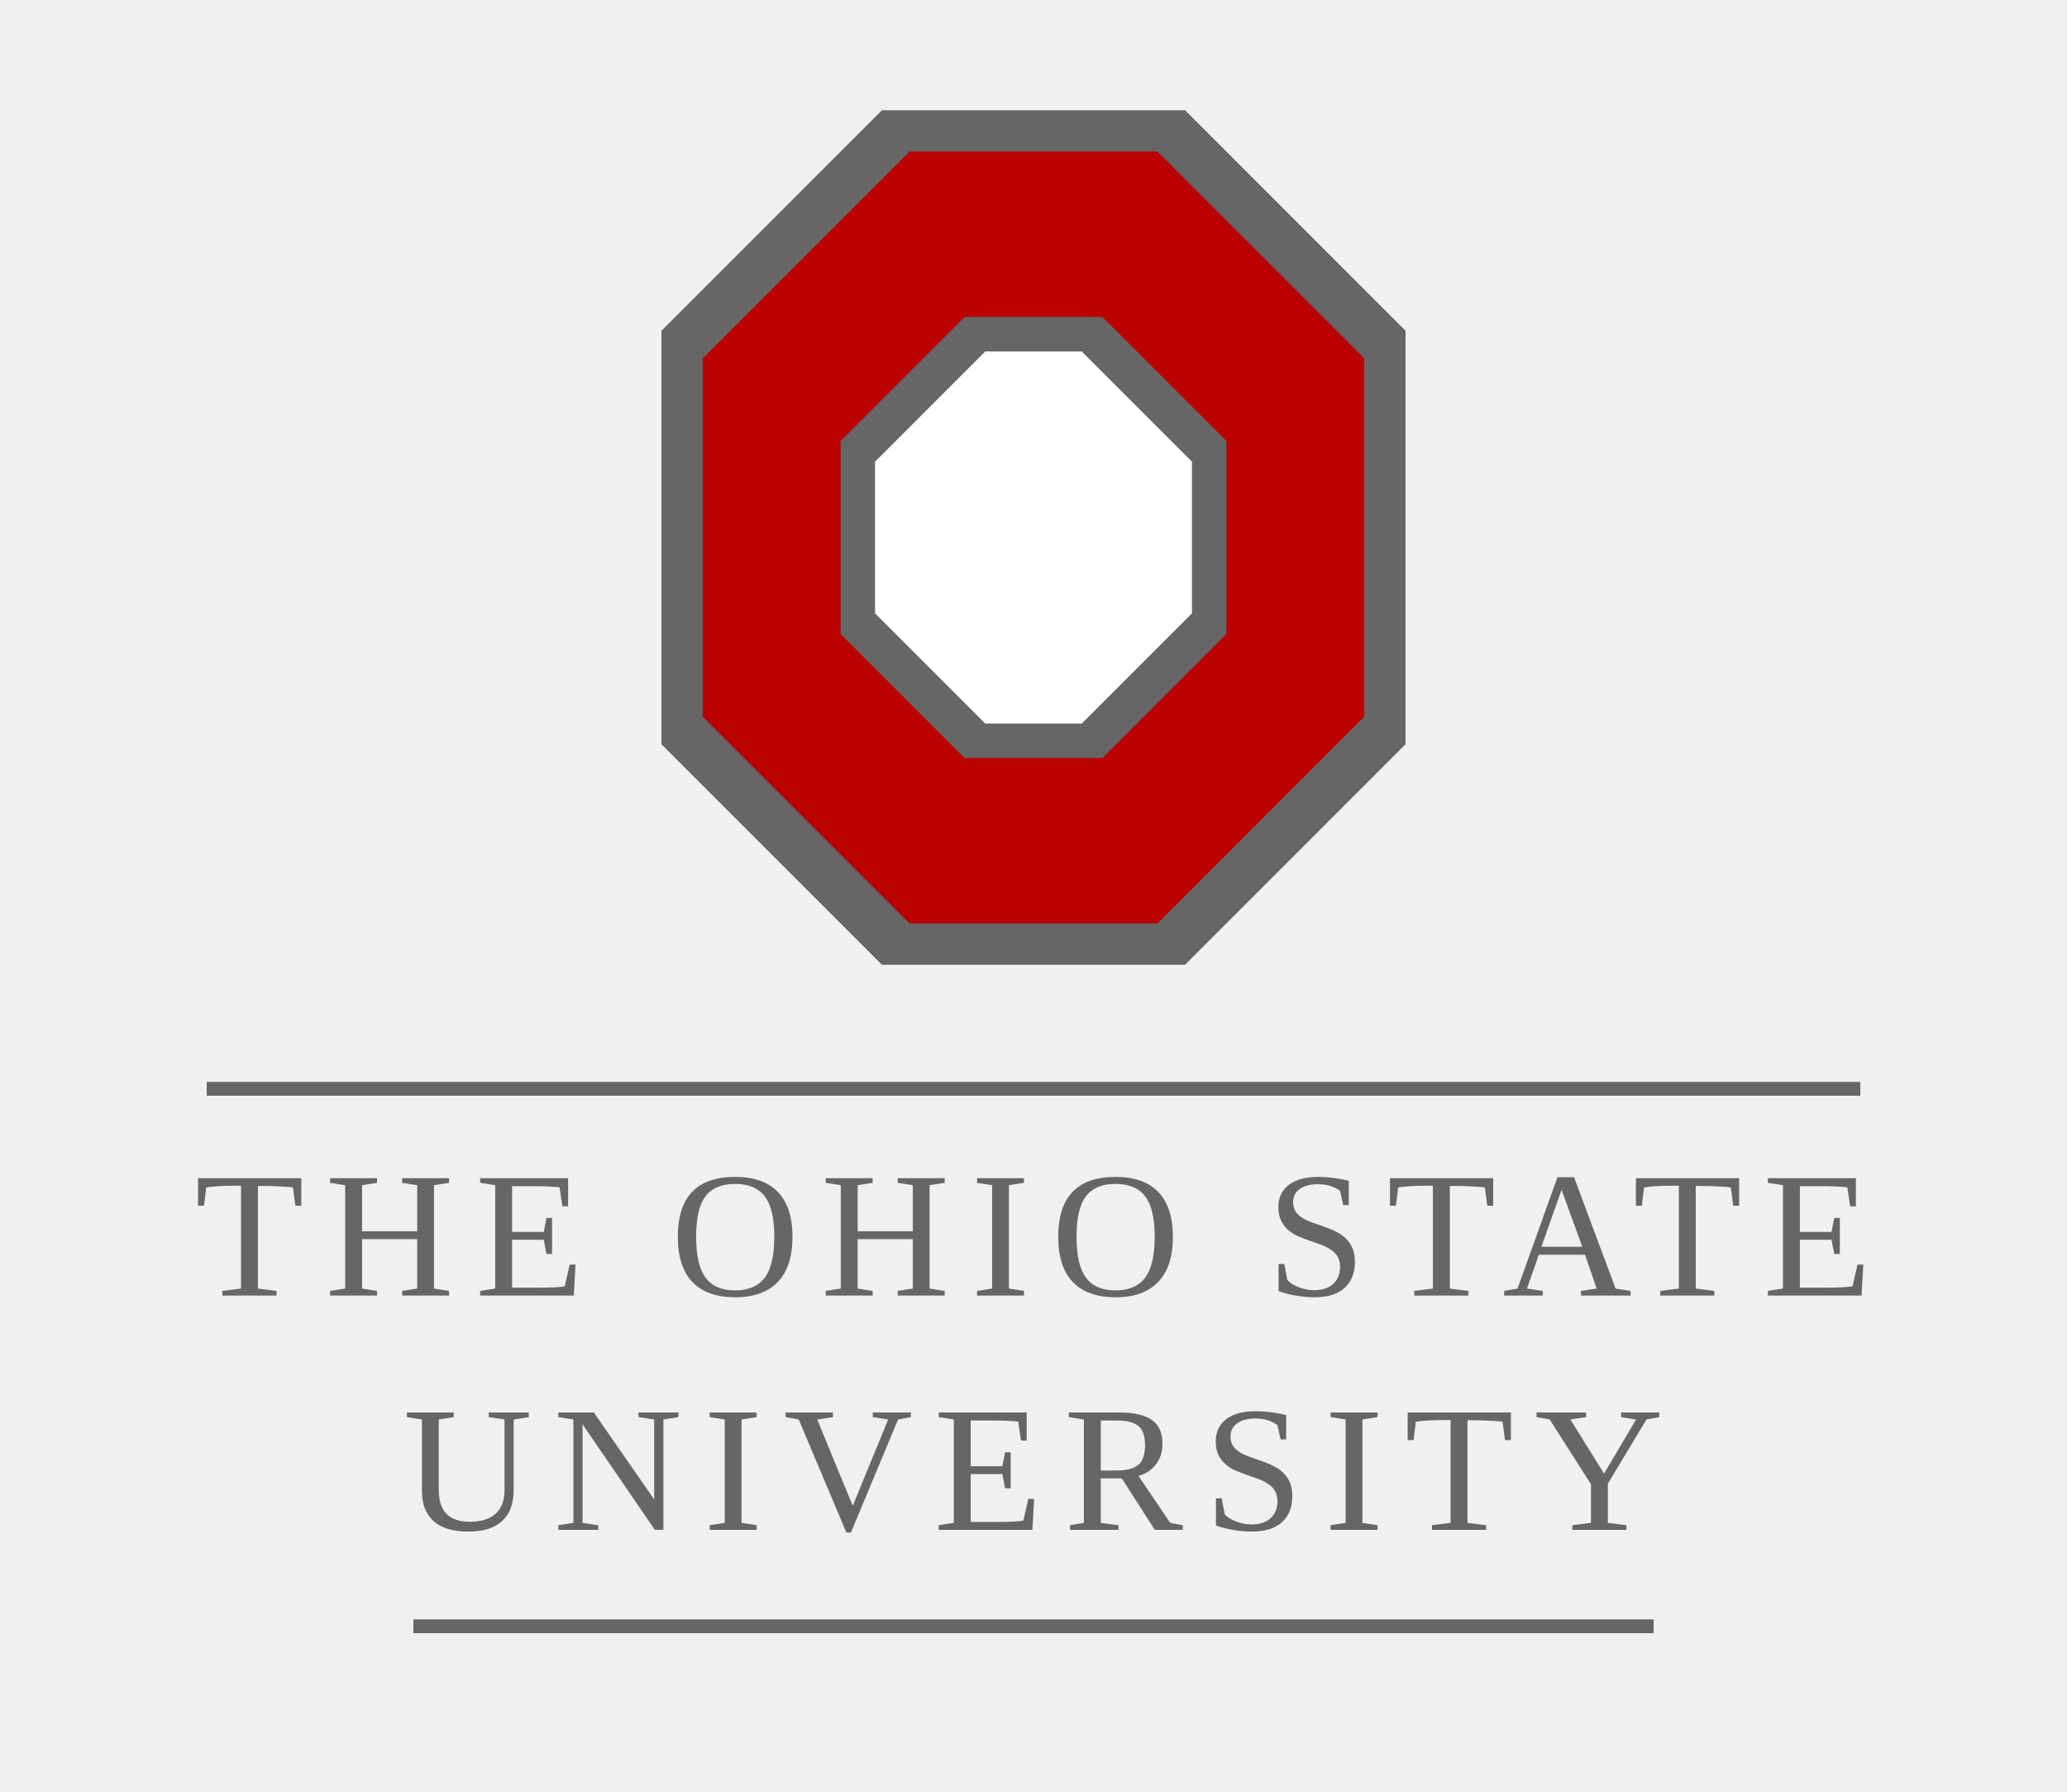
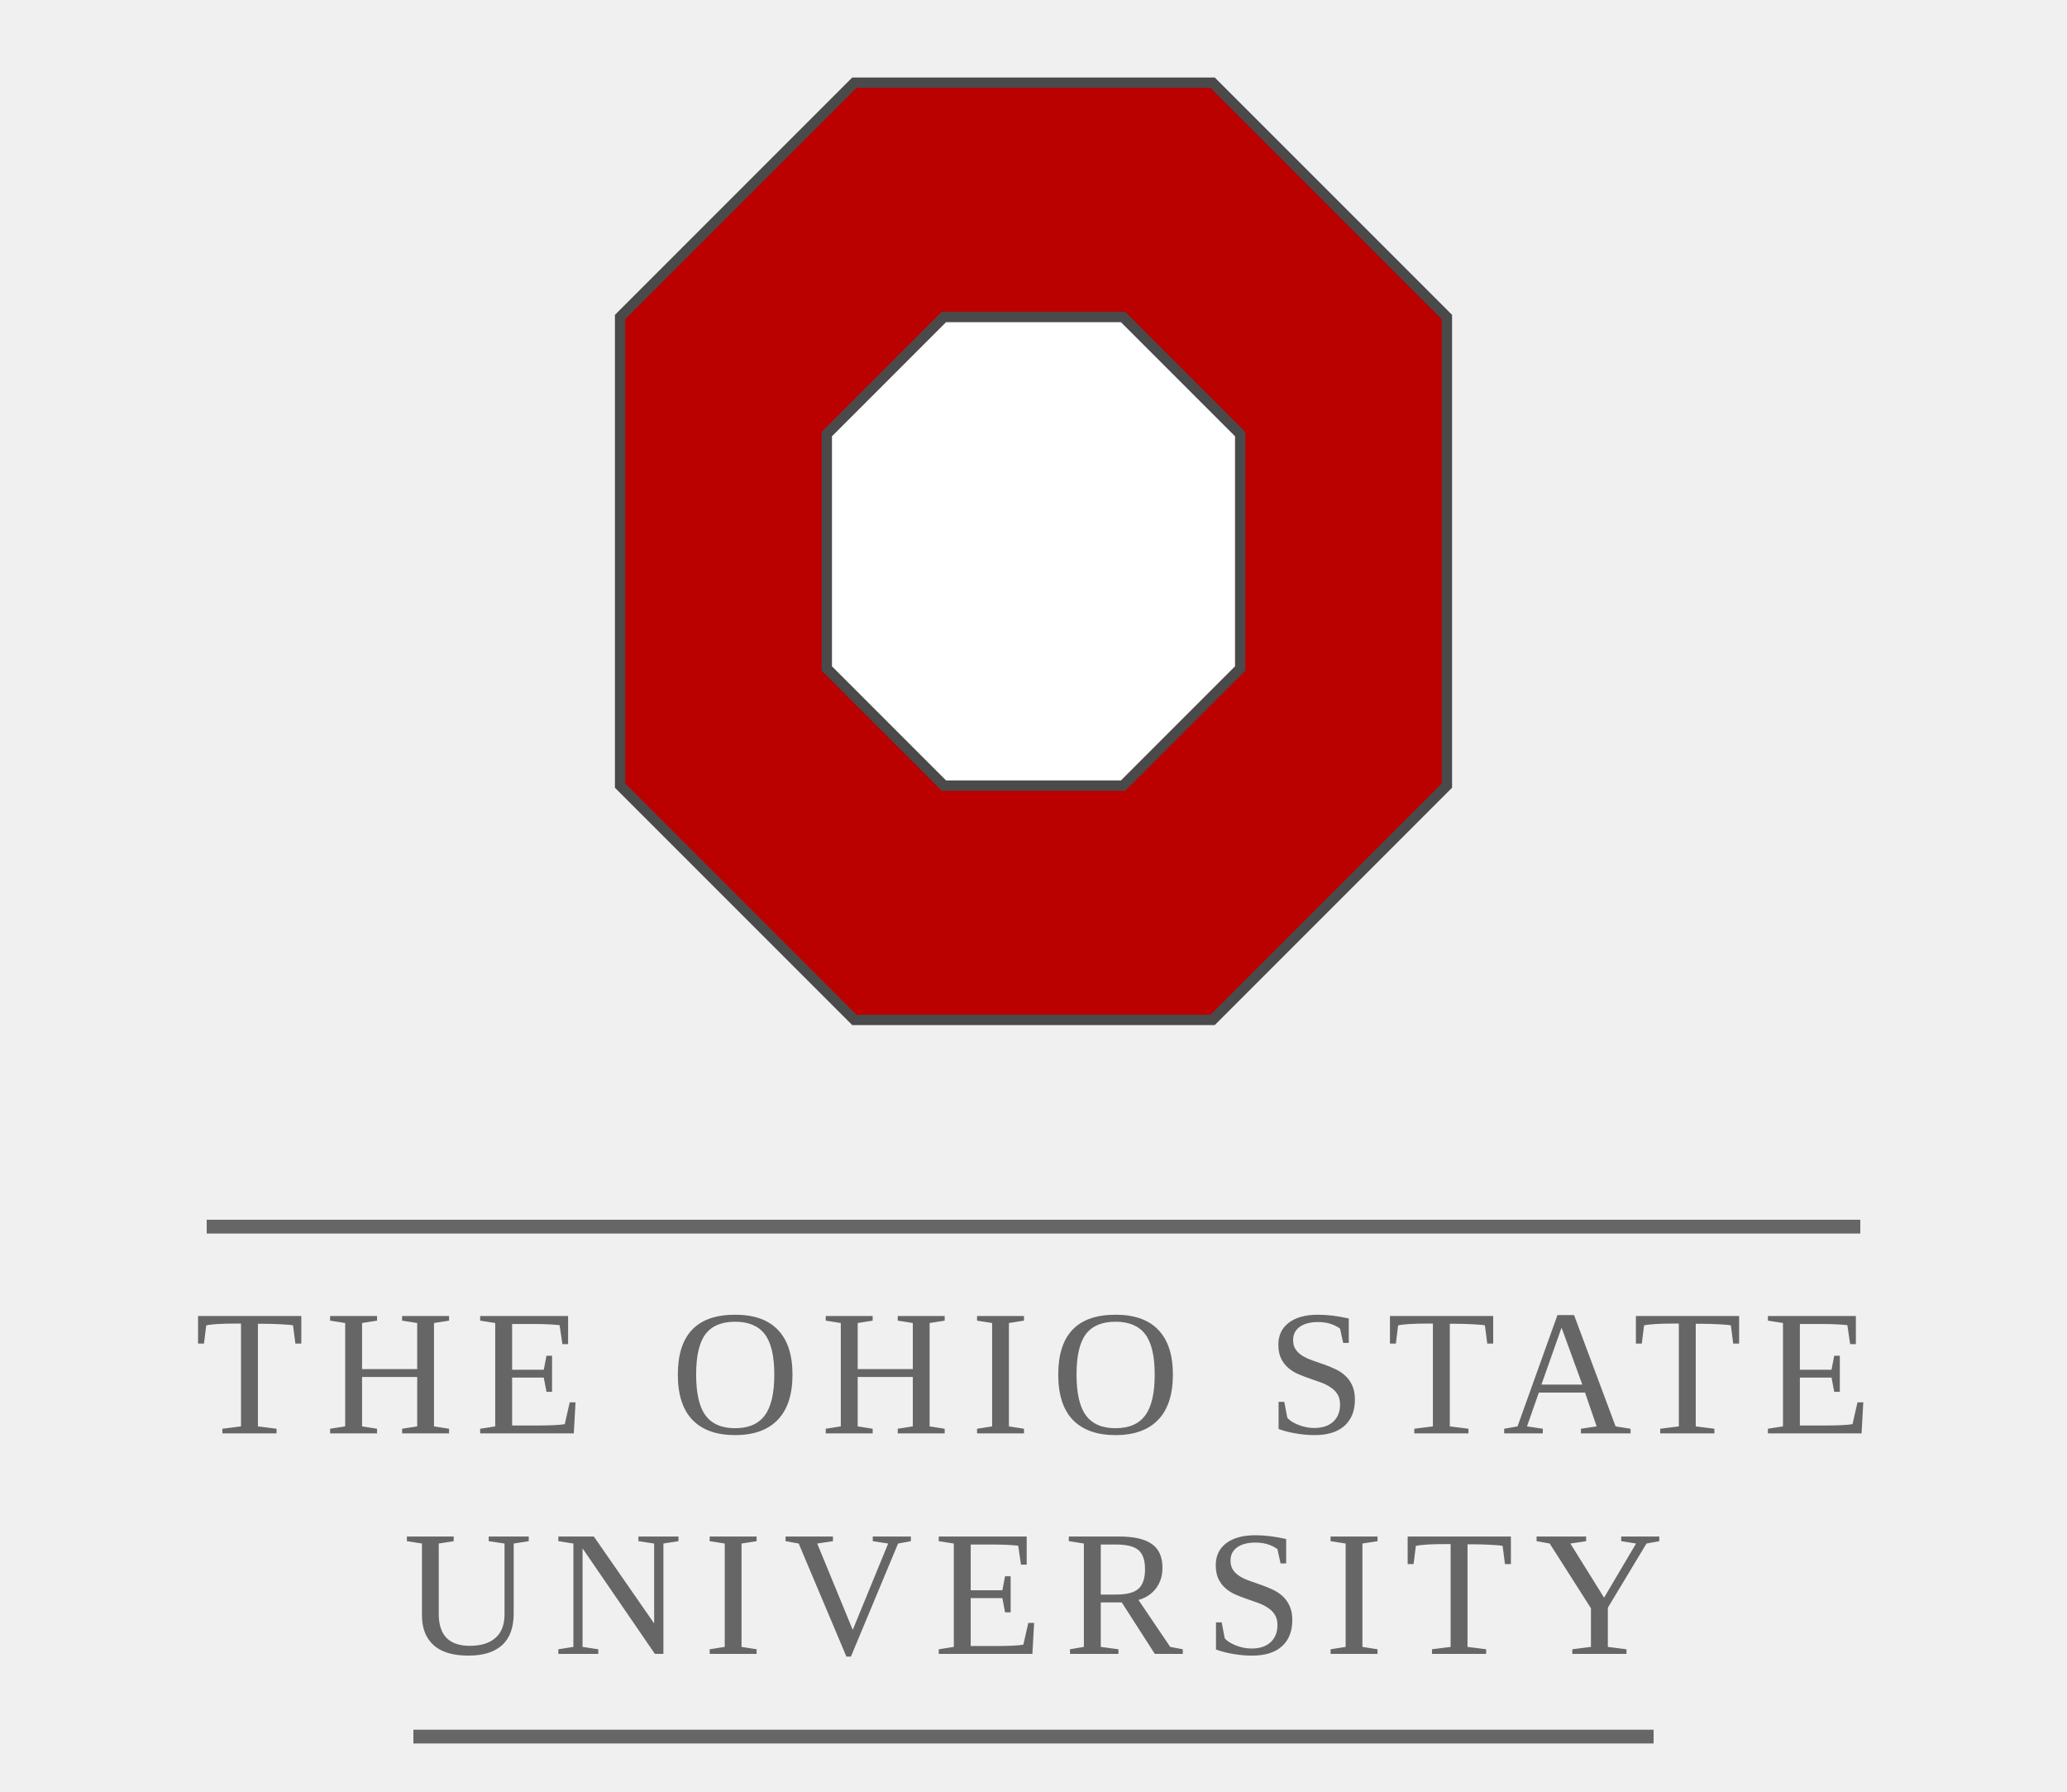
<svg xmlns="http://www.w3.org/2000/svg" viewBox="0 0 300 260">
-   <g transform="translate(150, 78)">
-     <path d="M-22,-62 L22,-62 L54,-30 L54,30 L22,62 L-22,62 L-54,30 L-54,-30 Z" fill="#666666" />
-     <path d="M-18,-56 L18,-56 L48,-26 L48,26 L18,56 L-18,56 L-48,26 L-48,-26 Z" fill="#BB0000" />
-     <path d="M-10,-32 L10,-32 L28,-14 L28,14 L10,32 L-10,32 L-28,14 L-28,-14 Z" fill="#666666" />
-     <path d="M-7,-27 L7,-27 L23,-11 L23,11 L7,27 L-7,27 L-23,11 L-23,-11 Z" fill="white" />
+   <g transform="translate(150, 80)">
+     <path d="M-26,-68 L26,-68 L60,-34 L60,34 L26,68 L-26,68 L-60,34 L-60,-34 Z" fill="#BB0000" stroke="#4A4A4A" stroke-width="1.5" />
+     <path d="M-13,-34 L13,-34 L30,-17 L30,17 L13,34 L-13,34 L-30,17 L-30,-17 Z" fill="white" stroke="#4A4A4A" stroke-width="1.5" />
  </g>
-   <line x1="30" y1="158" x2="270" y2="158" stroke="#666666" stroke-width="2" />
-   <text x="150" y="188" text-anchor="middle" font-family="Georgia, 'Times New Roman', serif" font-size="26" font-weight="400" fill="#666666" letter-spacing="3">THE OHIO STATE</text>
-   <text x="150" y="222" text-anchor="middle" font-family="Georgia, 'Times New Roman', serif" font-size="26" font-weight="400" fill="#666666" letter-spacing="3">UNIVERSITY</text>
-   <line x1="60" y1="236" x2="240" y2="236" stroke="#666666" stroke-width="2" />
+   <line x1="30" y1="178" x2="270" y2="178" stroke="#666666" stroke-width="2" />
+   <text x="150" y="208" text-anchor="middle" font-family="Georgia, 'Times New Roman', serif" font-size="26" font-weight="400" fill="#666666" letter-spacing="3">THE OHIO STATE</text>
+   <text x="150" y="240" text-anchor="middle" font-family="Georgia, 'Times New Roman', serif" font-size="26" font-weight="400" fill="#666666" letter-spacing="3">UNIVERSITY</text>
+   <line x1="60" y1="252" x2="240" y2="252" stroke="#666666" stroke-width="2" />
</svg>
